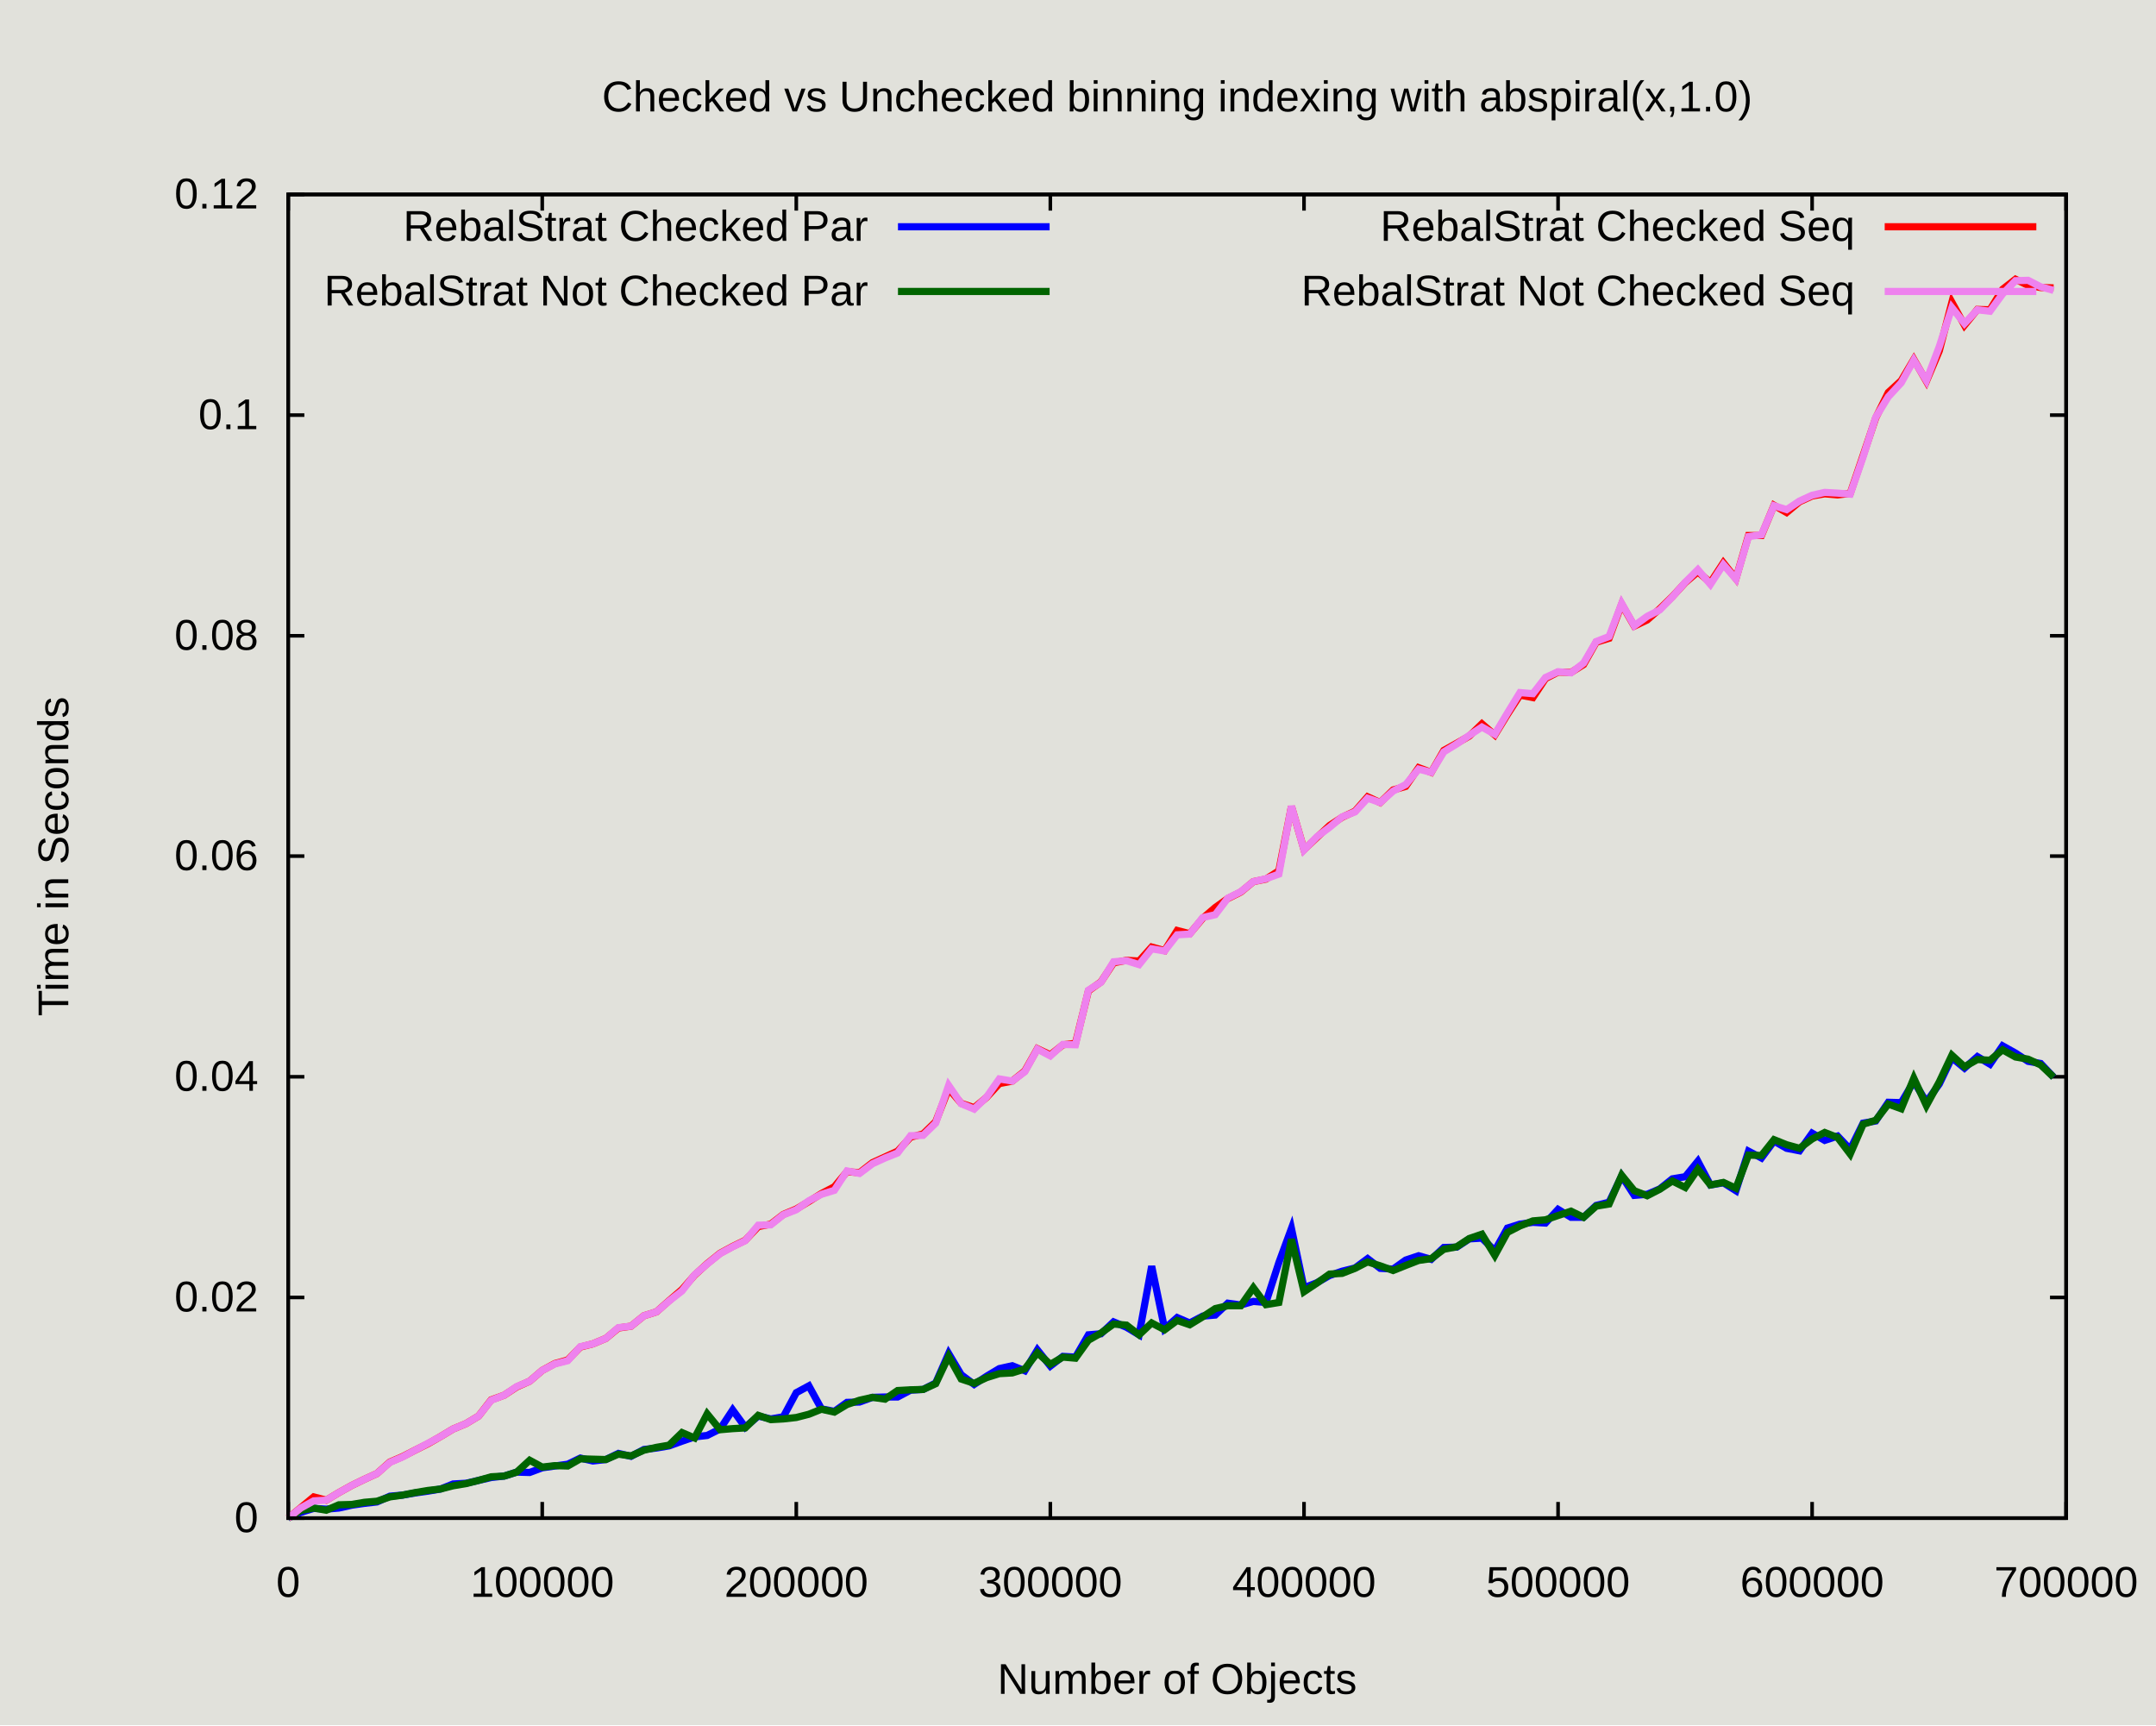
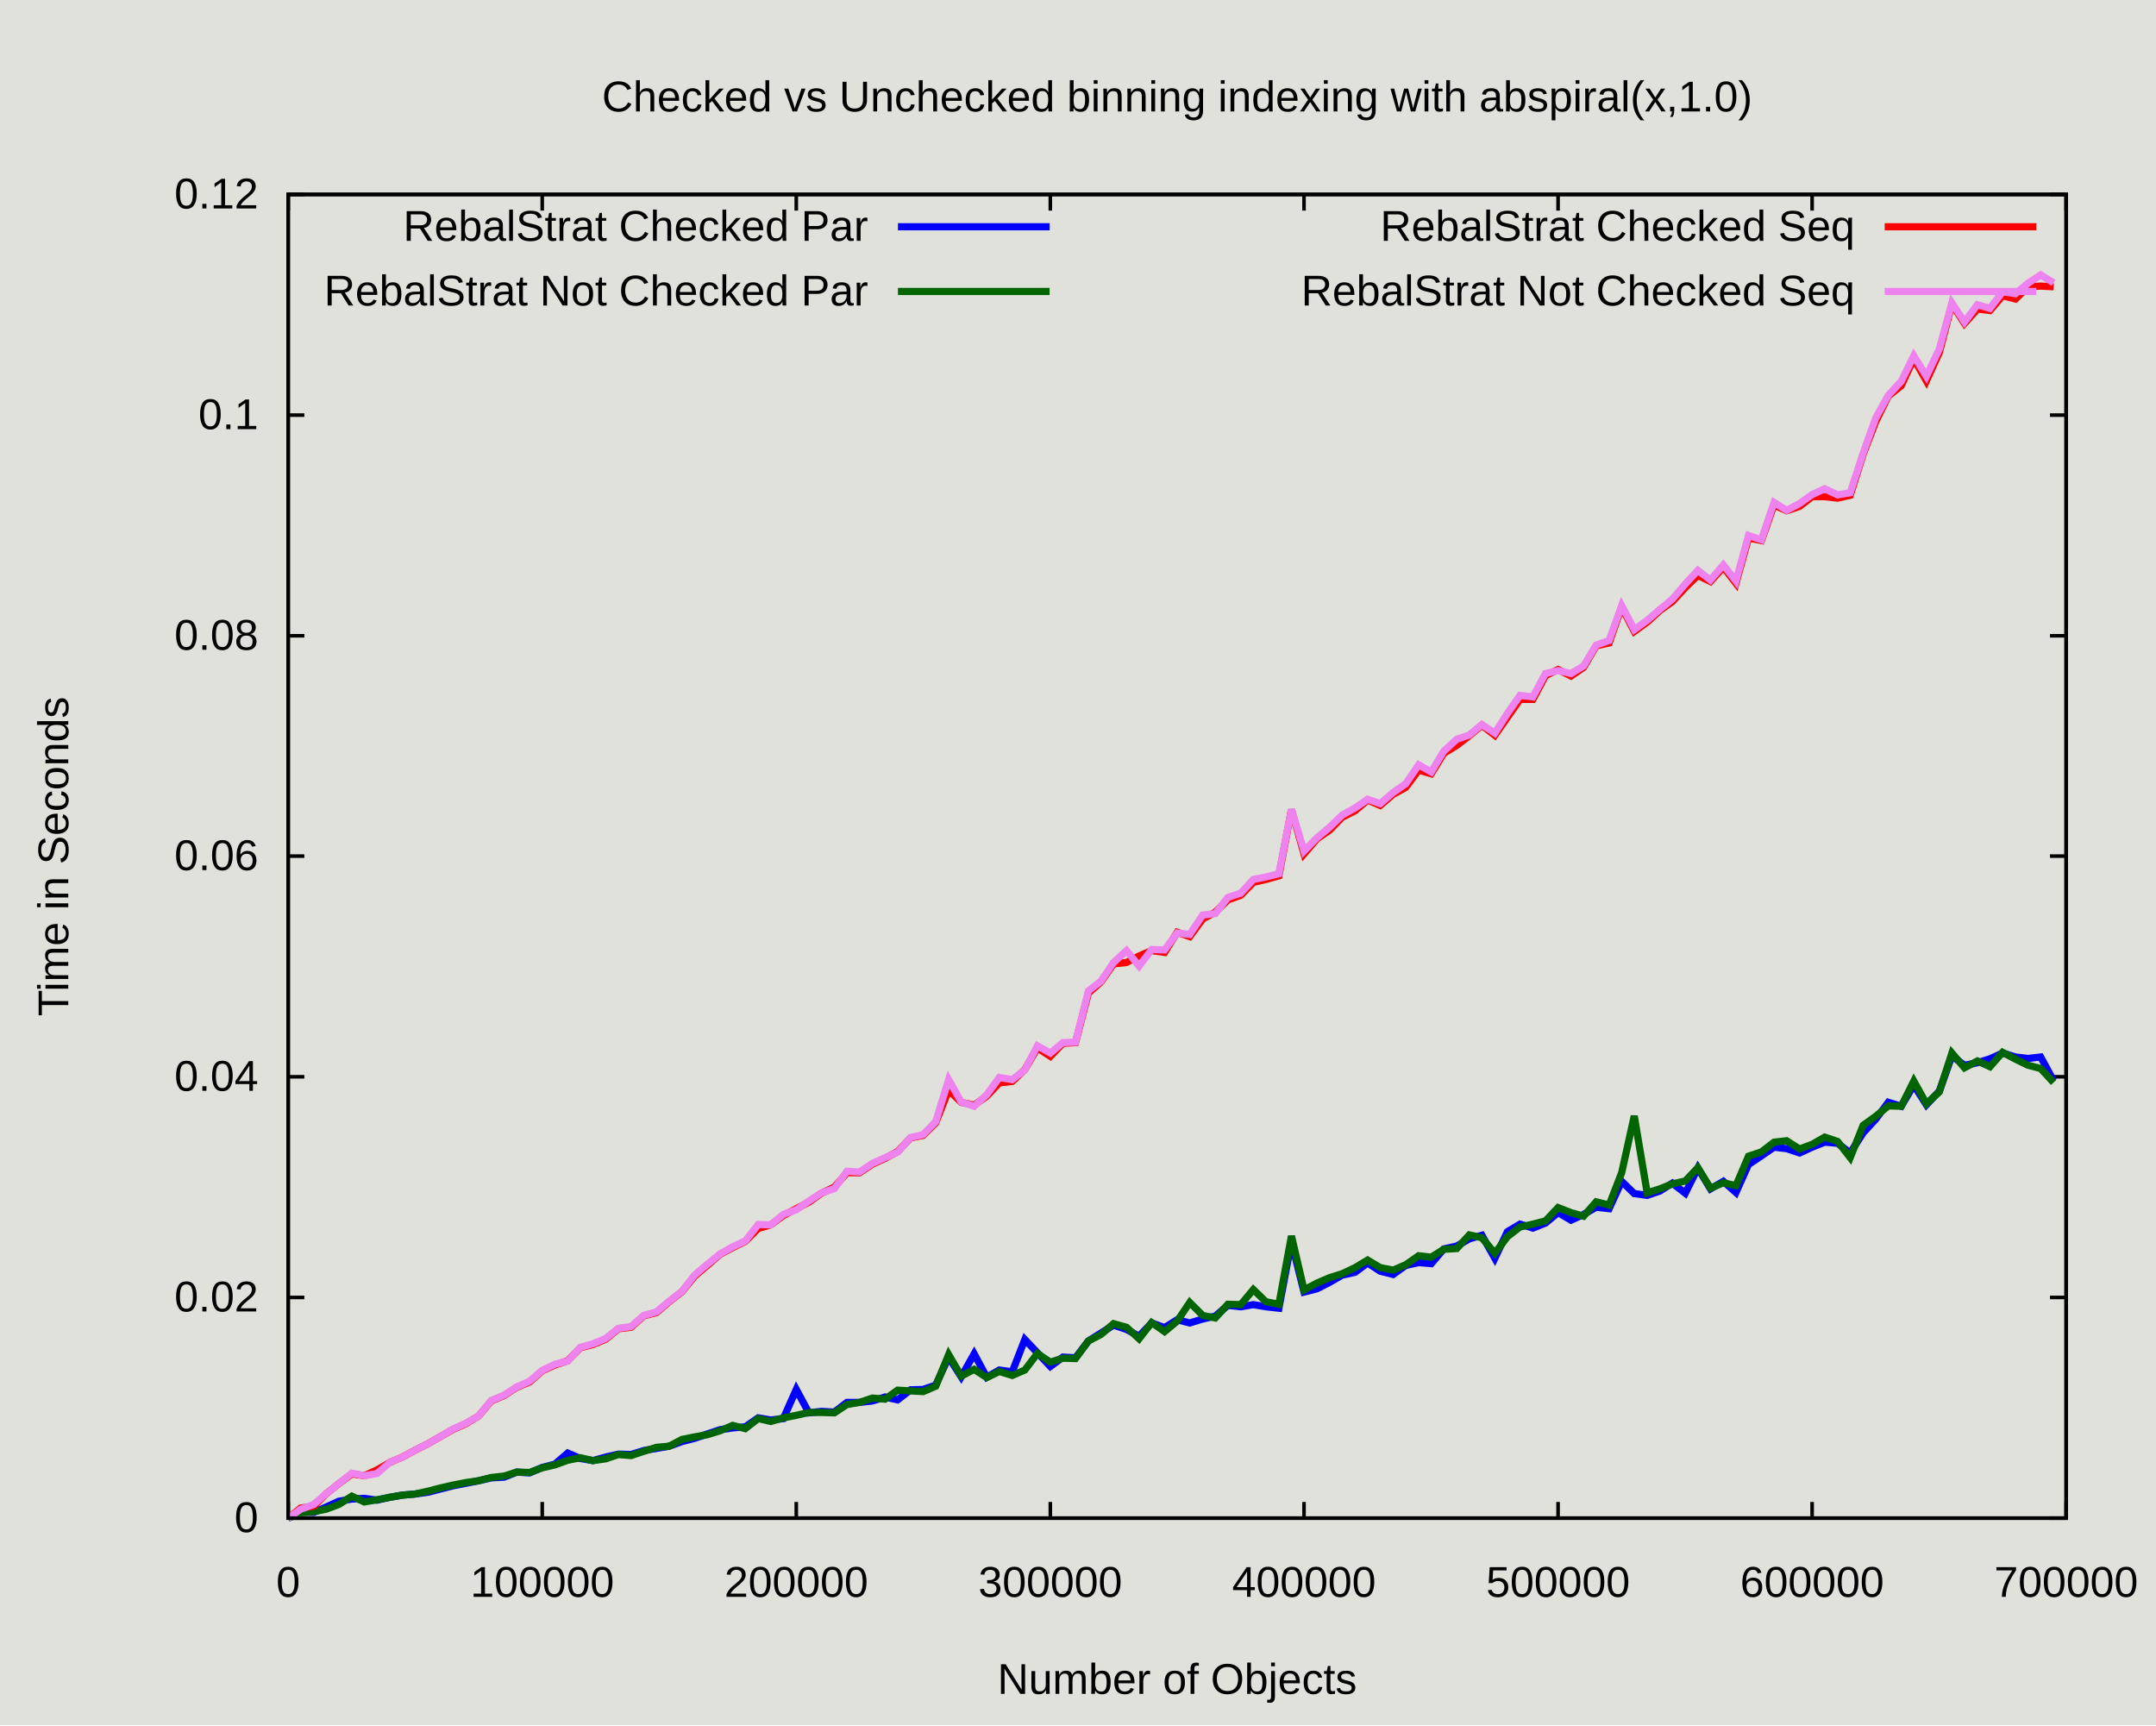
<svg xmlns="http://www.w3.org/2000/svg" xmlns:xlink="http://www.w3.org/1999/xlink" width="600" height="480" viewBox="0 0 600 480">
  <g id="gnuplot_canvas">
    <rect x="0" y="0" width="600" height="480" fill="#e1e1db" />
    <defs>
      <circle id="gpDot" r="0.5" stroke-width="0.5" stroke="currentColor" />
      <path id="gpPt0" stroke-width="0.222" stroke="currentColor" d="M-1,0 h2 M0,-1 v2" />
      <path id="gpPt1" stroke-width="0.222" stroke="currentColor" d="M-1,-1 L1,1 M1,-1 L-1,1" />
      <path id="gpPt2" stroke-width="0.222" stroke="currentColor" d="M-1,0 L1,0 M0,-1 L0,1 M-1,-1 L1,1 M-1,1 L1,-1" />
      <rect id="gpPt3" stroke-width="0.222" stroke="currentColor" x="-1" y="-1" width="2" height="2" />
      <rect id="gpPt4" stroke-width="0.222" stroke="currentColor" fill="currentColor" x="-1" y="-1" width="2" height="2" />
      <circle id="gpPt5" stroke-width="0.222" stroke="currentColor" cx="0" cy="0" r="1" />
      <use xlink:href="#gpPt5" id="gpPt6" fill="currentColor" stroke="none" />
      <path id="gpPt7" stroke-width="0.222" stroke="currentColor" d="M0,-1.33 L-1.33,0.67 L1.33,0.67 z" />
      <use xlink:href="#gpPt7" id="gpPt8" fill="currentColor" stroke="none" />
      <use xlink:href="#gpPt7" id="gpPt9" stroke="currentColor" transform="rotate(180)" />
      <use xlink:href="#gpPt9" id="gpPt10" fill="currentColor" stroke="none" />
      <use xlink:href="#gpPt3" id="gpPt11" stroke="currentColor" transform="rotate(45)" />
      <use xlink:href="#gpPt11" id="gpPt12" fill="currentColor" stroke="none" />
      <path id="gpPt13" stroke-width="0.222" stroke="currentColor" d="M0,1.330 L1.265,0.411 L0.782,-1.067 L-0.782,-1.076 L-1.265,0.411 z" />
      <use xlink:href="#gpPt13" id="gpPt14" fill="currentColor" stroke="none" />
      <filter id="textbox" filterUnits="objectBoundingBox" x="0" y="0" height="1" width="1">
        <feFlood flood-color="#E1E1DB" flood-opacity="1" result="bgnd" />
        <feComposite in="SourceGraphic" in2="bgnd" operator="atop" />
      </filter>
      <filter id="greybox" filterUnits="objectBoundingBox" x="0" y="0" height="1" width="1">
        <feFlood flood-color="lightgrey" flood-opacity="1" result="grey" />
        <feComposite in="SourceGraphic" in2="grey" operator="atop" />
      </filter>
    </defs>
    <g fill="none" color="#E1E1DB" stroke="currentColor" stroke-width="1.00" stroke-linecap="butt" stroke-linejoin="miter">
</g>
    <g fill="none" color="black" stroke="currentColor" stroke-width="1.00" stroke-linecap="butt" stroke-linejoin="miter">
      <path stroke="rgb(  0,   0,   0)" d="M80.2,422.4 L84.7,422.4 M575.0,422.4 L570.5,422.4  " />
      <g transform="translate(71.9,426.3)" stroke="none" fill="rgb(0,0,0)" font-family="Arial" font-size="12.00" text-anchor="end">
        <text>
          <tspan font-family="Arial"> 0</tspan>
        </text>
      </g>
    </g>
    <g fill="none" color="black" stroke="currentColor" stroke-width="1.00" stroke-linecap="butt" stroke-linejoin="miter">
      <path stroke="rgb(  0,   0,   0)" d="M80.2,361.0 L84.7,361.0 M575.0,361.0 L570.5,361.0  " />
      <g transform="translate(71.9,364.9)" stroke="none" fill="rgb(0,0,0)" font-family="Arial" font-size="12.00" text-anchor="end">
        <text>
          <tspan font-family="Arial"> 0.02</tspan>
        </text>
      </g>
    </g>
    <g fill="none" color="black" stroke="currentColor" stroke-width="1.00" stroke-linecap="butt" stroke-linejoin="miter">
      <path stroke="rgb(  0,   0,   0)" d="M80.2,299.6 L84.7,299.6 M575.0,299.6 L570.5,299.6  " />
      <g transform="translate(71.9,303.5)" stroke="none" fill="rgb(0,0,0)" font-family="Arial" font-size="12.00" text-anchor="end">
        <text>
          <tspan font-family="Arial"> 0.04</tspan>
        </text>
      </g>
    </g>
    <g fill="none" color="black" stroke="currentColor" stroke-width="1.00" stroke-linecap="butt" stroke-linejoin="miter">
      <path stroke="rgb(  0,   0,   0)" d="M80.2,238.2 L84.7,238.2 M575.0,238.2 L570.5,238.2  " />
      <g transform="translate(71.9,242.1)" stroke="none" fill="rgb(0,0,0)" font-family="Arial" font-size="12.00" text-anchor="end">
        <text>
          <tspan font-family="Arial"> 0.06</tspan>
        </text>
      </g>
    </g>
    <g fill="none" color="black" stroke="currentColor" stroke-width="1.00" stroke-linecap="butt" stroke-linejoin="miter">
      <path stroke="rgb(  0,   0,   0)" d="M80.2,176.9 L84.7,176.9 M575.0,176.9 L570.5,176.9  " />
      <g transform="translate(71.9,180.8)" stroke="none" fill="rgb(0,0,0)" font-family="Arial" font-size="12.00" text-anchor="end">
        <text>
          <tspan font-family="Arial"> 0.08</tspan>
        </text>
      </g>
    </g>
    <g fill="none" color="black" stroke="currentColor" stroke-width="1.00" stroke-linecap="butt" stroke-linejoin="miter">
      <path stroke="rgb(  0,   0,   0)" d="M80.2,115.5 L84.7,115.5 M575.0,115.5 L570.5,115.5  " />
      <g transform="translate(71.9,119.4)" stroke="none" fill="rgb(0,0,0)" font-family="Arial" font-size="12.00" text-anchor="end">
        <text>
          <tspan font-family="Arial"> 0.1</tspan>
        </text>
      </g>
    </g>
    <g fill="none" color="black" stroke="currentColor" stroke-width="1.00" stroke-linecap="butt" stroke-linejoin="miter">
      <path stroke="rgb(  0,   0,   0)" d="M80.2,54.1 L84.7,54.1 M575.0,54.1 L570.5,54.1  " />
      <g transform="translate(71.9,58.0)" stroke="none" fill="rgb(0,0,0)" font-family="Arial" font-size="12.00" text-anchor="end">
        <text>
          <tspan font-family="Arial"> 0.12</tspan>
        </text>
      </g>
    </g>
    <g fill="none" color="black" stroke="currentColor" stroke-width="1.00" stroke-linecap="butt" stroke-linejoin="miter">
      <path stroke="rgb(  0,   0,   0)" d="M80.2,422.4 L80.2,417.9 M80.2,54.1 L80.2,58.6  " />
      <g transform="translate(80.2,444.3)" stroke="none" fill="rgb(0,0,0)" font-family="Arial" font-size="12.00" text-anchor="middle">
        <text>
          <tspan font-family="Arial"> 0</tspan>
        </text>
      </g>
    </g>
    <g fill="none" color="black" stroke="currentColor" stroke-width="1.00" stroke-linecap="butt" stroke-linejoin="miter">
      <path stroke="rgb(  0,   0,   0)" d="M150.9,422.4 L150.9,417.9 M150.9,54.1 L150.9,58.6  " />
      <g transform="translate(150.9,444.3)" stroke="none" fill="rgb(0,0,0)" font-family="Arial" font-size="12.00" text-anchor="middle">
        <text>
          <tspan font-family="Arial"> 100000</tspan>
        </text>
      </g>
    </g>
    <g fill="none" color="black" stroke="currentColor" stroke-width="1.00" stroke-linecap="butt" stroke-linejoin="miter">
      <path stroke="rgb(  0,   0,   0)" d="M221.6,422.4 L221.6,417.9 M221.6,54.1 L221.6,58.6  " />
      <g transform="translate(221.6,444.3)" stroke="none" fill="rgb(0,0,0)" font-family="Arial" font-size="12.00" text-anchor="middle">
        <text>
          <tspan font-family="Arial"> 200000</tspan>
        </text>
      </g>
    </g>
    <g fill="none" color="black" stroke="currentColor" stroke-width="1.00" stroke-linecap="butt" stroke-linejoin="miter">
      <path stroke="rgb(  0,   0,   0)" d="M292.3,422.4 L292.3,417.9 M292.3,54.1 L292.3,58.6  " />
      <g transform="translate(292.3,444.3)" stroke="none" fill="rgb(0,0,0)" font-family="Arial" font-size="12.00" text-anchor="middle">
        <text>
          <tspan font-family="Arial"> 300000</tspan>
        </text>
      </g>
    </g>
    <g fill="none" color="black" stroke="currentColor" stroke-width="1.00" stroke-linecap="butt" stroke-linejoin="miter">
      <path stroke="rgb(  0,   0,   0)" d="M362.9,422.4 L362.9,417.9 M362.9,54.1 L362.9,58.6  " />
      <g transform="translate(362.9,444.3)" stroke="none" fill="rgb(0,0,0)" font-family="Arial" font-size="12.00" text-anchor="middle">
        <text>
          <tspan font-family="Arial"> 400000</tspan>
        </text>
      </g>
    </g>
    <g fill="none" color="black" stroke="currentColor" stroke-width="1.00" stroke-linecap="butt" stroke-linejoin="miter">
      <path stroke="rgb(  0,   0,   0)" d="M433.6,422.4 L433.6,417.9 M433.6,54.1 L433.6,58.6  " />
      <g transform="translate(433.6,444.3)" stroke="none" fill="rgb(0,0,0)" font-family="Arial" font-size="12.00" text-anchor="middle">
        <text>
          <tspan font-family="Arial"> 500000</tspan>
        </text>
      </g>
    </g>
    <g fill="none" color="black" stroke="currentColor" stroke-width="1.00" stroke-linecap="butt" stroke-linejoin="miter">
      <path stroke="rgb(  0,   0,   0)" d="M504.3,422.4 L504.3,417.9 M504.3,54.1 L504.3,58.6  " />
      <g transform="translate(504.3,444.3)" stroke="none" fill="rgb(0,0,0)" font-family="Arial" font-size="12.00" text-anchor="middle">
        <text>
          <tspan font-family="Arial"> 600000</tspan>
        </text>
      </g>
    </g>
    <g fill="none" color="black" stroke="currentColor" stroke-width="1.00" stroke-linecap="butt" stroke-linejoin="miter">
      <path stroke="rgb(  0,   0,   0)" d="M575.0,422.4 L575.0,417.9 M575.0,54.1 L575.0,58.6  " />
      <g transform="translate(575.0,444.3)" stroke="none" fill="rgb(0,0,0)" font-family="Arial" font-size="12.00" text-anchor="middle">
        <text>
          <tspan font-family="Arial"> 700000</tspan>
        </text>
      </g>
    </g>
    <g fill="none" color="black" stroke="currentColor" stroke-width="1.00" stroke-linecap="butt" stroke-linejoin="miter">
</g>
    <g fill="none" color="black" stroke="currentColor" stroke-width="1.00" stroke-linecap="butt" stroke-linejoin="miter">
      <path stroke="rgb(  0,   0,   0)" d="M80.2,54.1 L80.2,422.4 L575.0,422.4 L575.0,54.1 L80.2,54.1 Z  " />
    </g>
    <g fill="none" color="black" stroke="currentColor" stroke-width="1.00" stroke-linecap="butt" stroke-linejoin="miter">
      <g transform="translate(19.0,238.3) rotate(270)" stroke="none" fill="black" font-family="Arial" font-size="12.00" text-anchor="middle">
        <text>
          <tspan font-family="Arial">Time in Seconds</tspan>
        </text>
      </g>
    </g>
    <g fill="none" color="black" stroke="currentColor" stroke-width="1.00" stroke-linecap="butt" stroke-linejoin="miter">
      <g transform="translate(327.6,471.3)" stroke="none" fill="black" font-family="Arial" font-size="12.00" text-anchor="middle">
        <text>
          <tspan font-family="Arial">Number of Objects</tspan>
        </text>
      </g>
    </g>
    <g fill="none" color="black" stroke="currentColor" stroke-width="1.00" stroke-linecap="butt" stroke-linejoin="miter">
      <g transform="translate(327.6,31.0)" stroke="none" fill="black" font-family="Arial" font-size="12.00" text-anchor="middle">
        <text>
          <tspan font-family="Arial">Checked vs Unchecked binning indexing with abspiral(x,1.0)</tspan>
        </text>
      </g>
    </g>
    <g fill="none" color="black" stroke="currentColor" stroke-width="1.00" stroke-linecap="butt" stroke-linejoin="miter">
</g>
    <g id="gnuplot_plot_1">
      <g fill="none" color="#E1E1DB" stroke="currentColor" stroke-width="2.00" stroke-linecap="butt" stroke-linejoin="miter">
</g>
      <g fill="none" color="black" stroke="currentColor" stroke-width="2.00" stroke-linecap="butt" stroke-linejoin="miter">
        <g transform="translate(241.6,67.0)" stroke="none" fill="black" font-family="Arial" font-size="12.00" text-anchor="end">
          <text>
            <tspan font-family="Arial">RebalStrat Checked Par</tspan>
          </text>
        </g>
      </g>
      <g fill="none" color="black" stroke="currentColor" stroke-width="2.00" stroke-linecap="butt" stroke-linejoin="miter">
-         <path stroke="rgb(  0,   0, 255)" d="M249.9,63.1 L292.1,63.1 M80.2,422.3 L83.7,420.8 L87.3,419.7 L90.8,419.9 L94.3,419.6 L97.9,418.8   L101.4,418.3 L104.9,417.9 L108.5,416.3 L112.0,416.0 L115.5,415.4 L119.1,414.9 L122.6,414.3 L126.1,412.9   L129.7,412.7 L133.2,411.9 L136.7,411.1 L140.3,410.7 L143.8,409.6 L147.4,409.7 L150.9,408.4 L154.4,407.9   L158.0,407.4 L161.5,405.7 L165.0,406.5 L168.6,406.1 L172.1,404.4 L175.6,405.2 L179.2,403.3 L182.7,402.9   L186.2,402.3 L189.8,401.0 L193.3,399.8 L196.8,399.4 L200.4,397.6 L203.9,392.3 L207.4,397.1 L211.0,394.0   L214.5,394.8 L218.0,394.2 L221.6,387.5 L225.1,385.6 L228.6,392.0 L232.2,392.7 L235.7,390.2 L239.2,390.1   L242.8,388.8 L246.3,388.7 L249.8,388.7 L253.4,386.8 L256.9,386.6 L260.4,384.8 L264.0,376.6 L267.5,382.5   L271.1,385.2 L274.6,382.9 L278.1,380.8 L281.7,380.0 L285.2,381.4 L288.7,375.6 L292.3,380.1 L295.8,377.4   L299.3,377.6 L302.9,371.4 L306.4,371.1 L309.9,367.8 L313.5,369.3 L317.0,371.4 L320.5,352.3 L324.1,369.7   L327.6,366.6 L331.1,368.1 L334.7,366.2 L338.2,365.9 L341.7,362.6 L345.3,363.1 L348.8,362.1 L352.3,362.4   L355.9,351.3 L359.4,341.8 L362.9,358.3 L366.5,356.9 L370.0,354.9 L373.5,353.7 L377.1,352.8 L380.6,350.2   L384.1,352.9 L387.7,353.1 L391.2,350.6 L394.8,349.4 L398.3,350.4 L401.8,347.1 L405.4,347.0 L408.9,344.7   L412.4,344.5 L416.0,348.0 L419.5,341.7 L423.0,340.6 L426.6,340.1 L430.1,340.3 L433.6,336.5 L437.2,338.7   L440.7,338.7 L444.2,335.4 L447.8,334.5 L451.3,327.2 L454.8,332.6 L458.4,332.3 L461.9,330.8 L465.4,328.0   L469.0,327.4 L472.5,323.1 L476.0,329.7 L479.6,329.1 L483.1,331.3 L486.6,320.3 L490.2,322.2 L493.7,317.5   L497.2,319.5 L500.8,320.2 L504.3,315.3 L507.8,317.3 L511.4,316.1 L514.9,319.8 L518.5,312.5 L522.0,311.9   L525.5,306.7 L529.1,306.8 L532.6,300.9 L536.1,306.6 L539.7,301.6 L543.2,294.3 L546.7,297.2 L550.3,294.0   L553.8,296.1 L557.3,291.0 L560.9,293.0 L564.4,295.3 L567.9,295.9 L571.5,299.7  " />
+         <path stroke="rgb(  0,   0, 255)" d="M249.9,63.1 L292.1,63.1 M80.2,422.4 L83.7,420.7 L87.3,420.8 L90.8,419.3 L94.3,417.7 L97.9,417.1   L101.4,416.9 L104.9,417.4 L108.5,416.6 L112.0,416.0 L115.5,415.7 L119.1,415.2 L122.6,414.3 L126.1,413.4   L129.7,412.7 L133.2,412.0 L136.7,411.2 L140.3,411.0 L143.8,409.6 L147.4,409.8 L150.9,408.3 L154.4,407.4   L158.0,404.3 L161.5,405.8 L165.0,406.4 L168.6,405.4 L172.1,404.6 L175.6,404.7 L179.2,403.6 L182.7,403.0   L186.2,402.4 L189.8,401.1 L193.3,400.2 L196.8,399.0 L200.4,397.8 L203.9,397.3 L207.4,397.0 L211.0,394.5   L214.5,395.1 L218.0,394.7 L221.6,386.6 L225.1,393.1 L228.6,392.7 L232.2,392.9 L235.7,390.2 L239.2,390.2   L242.8,389.8 L246.3,388.7 L249.8,389.5 L253.4,386.7 L256.9,386.6 L260.4,385.4 L264.0,377.6 L267.5,383.1   L271.1,376.7 L274.6,383.2 L278.1,381.2 L281.7,381.7 L285.2,372.7 L288.7,376.4 L292.3,380.2 L295.8,377.6   L299.3,377.8 L302.9,373.1 L306.4,370.9 L309.9,368.7 L313.5,369.9 L317.0,371.8 L320.5,368.1 L324.1,369.4   L327.6,367.2 L331.1,368.1 L334.7,367.0 L338.2,366.2 L341.7,363.2 L345.3,363.6 L348.8,363.0 L352.3,363.6   L355.9,364.0 L359.4,345.5 L362.9,359.5 L366.5,358.6 L370.0,356.8 L373.5,354.8 L377.1,354.0 L380.6,351.4   L384.1,353.7 L387.7,354.6 L391.2,352.1 L394.8,351.3 L398.3,351.6 L401.8,347.5 L405.4,346.7 L408.9,344.7   L412.4,343.7 L416.0,350.1 L419.5,342.7 L423.0,340.6 L426.6,341.7 L430.1,340.3 L433.6,337.4 L437.2,339.5   L440.7,337.9 L444.2,335.9 L447.8,336.3 L451.3,328.7 L454.8,332.1 L458.4,332.6 L461.9,331.4 L465.4,329.2   L469.0,332.0 L472.5,325.0 L476.0,330.8 L479.6,328.7 L483.1,331.8 L486.6,324.0 L490.2,321.6 L493.7,319.2   L497.2,319.6 L500.8,320.8 L504.3,319.2 L507.8,317.8 L511.4,318.1 L514.9,320.8 L518.5,315.2 L522.0,311.4   L525.5,306.7 L529.1,307.8 L532.6,301.9 L536.1,307.4 L539.7,303.6 L543.2,293.8 L546.7,296.4 L550.3,295.7   L553.8,294.6 L557.3,293.0 L560.9,294.1 L564.4,294.5 L567.9,294.1 L571.5,300.7  " />
      </g>
    </g>
    <g id="gnuplot_plot_2">
      <g fill="none" color="black" stroke="currentColor" stroke-width="2.00" stroke-linecap="butt" stroke-linejoin="miter">
        <g transform="translate(241.6,85.0)" stroke="none" fill="black" font-family="Arial" font-size="12.00" text-anchor="end">
          <text>
            <tspan font-family="Arial">RebalStrat Not Checked Par</tspan>
          </text>
        </g>
      </g>
      <g fill="none" color="black" stroke="currentColor" stroke-width="2.00" stroke-linecap="butt" stroke-linejoin="miter">
-         <path stroke="rgb(  0, 100,   0)" d="M249.9,81.1 L292.1,81.1 M80.2,422.4 L83.7,420.3 L87.3,419.6 L90.8,420.2 L94.3,418.7 L97.9,418.6   L101.4,418.0 L104.9,417.7 L108.5,416.5 L112.0,416.0 L115.5,415.3 L119.1,414.7 L122.6,414.3 L126.1,413.4   L129.7,412.8 L133.2,411.9 L136.7,410.9 L140.3,410.7 L143.8,409.6 L147.4,406.3 L150.9,408.2 L154.4,407.8   L158.0,407.9 L161.5,405.9 L165.0,406.0 L168.6,406.1 L172.1,404.6 L175.6,405.1 L179.2,403.5 L182.7,402.7   L186.2,402.1 L189.8,398.6 L193.3,400.1 L196.8,393.4 L200.4,397.8 L203.9,397.5 L207.4,397.3 L211.0,393.8   L214.5,395.0 L218.0,394.8 L221.6,394.4 L225.1,393.5 L228.6,392.1 L232.2,392.9 L235.7,390.8 L239.2,389.6   L242.8,388.8 L246.3,389.3 L249.8,386.9 L253.4,386.7 L256.9,386.6 L260.4,385.0 L264.0,377.4 L267.5,383.7   L271.1,384.9 L274.6,383.3 L278.1,382.2 L281.7,382.0 L285.2,380.9 L288.7,376.4 L292.3,379.6 L295.8,377.6   L299.3,377.9 L302.9,372.9 L306.4,370.9 L309.9,368.4 L313.5,368.7 L317.0,371.4 L320.5,368.1 L324.1,370.0   L327.6,367.4 L331.1,368.6 L334.7,366.4 L338.2,364.1 L341.7,363.3 L345.3,363.3 L348.8,358.3 L352.3,363.0   L355.9,362.4 L359.4,344.8 L362.9,359.4 L366.5,357.0 L370.0,354.5 L373.5,354.3 L377.1,352.9 L380.6,351.1   L384.1,352.2 L387.7,353.5 L391.2,352.1 L394.8,350.7 L398.3,350.2 L401.8,347.6 L405.4,346.9 L408.9,344.6   L412.4,343.4 L416.0,349.3 L419.5,342.9 L423.0,341.1 L426.6,339.7 L430.1,339.4 L433.6,338.2 L437.2,337.0   L440.7,338.7 L444.2,335.6 L447.8,335.0 L451.3,327.0 L454.8,331.3 L458.4,332.7 L461.9,330.9 L465.4,328.6   L469.0,330.4 L472.5,325.3 L476.0,329.7 L479.6,329.0 L483.1,330.6 L486.6,321.4 L490.2,321.5 L493.7,317.1   L497.2,318.5 L500.8,319.5 L504.3,316.9 L507.8,315.1 L511.4,316.5 L514.9,321.1 L518.5,312.8 L522.0,311.7   L525.5,307.2 L529.1,308.5 L532.6,300.0 L536.1,307.6 L539.7,301.0 L543.2,293.6 L546.7,296.8 L550.3,294.8   L553.8,295.0 L557.3,292.1 L560.9,294.1 L564.4,294.7 L567.9,296.3 L571.5,299.7  " />
+         <path stroke="rgb(  0, 100,   0)" d="M249.9,81.1 L292.1,81.1 M80.2,422.4 L83.7,420.9 L87.3,420.6 L90.8,419.9 L94.3,418.6 L97.9,416.3   L101.4,417.9 L104.9,417.3 L108.5,416.6 L112.0,416.0 L115.5,415.7 L119.1,414.9 L122.6,414.0 L126.1,413.2   L129.7,412.5 L133.2,412.0 L136.7,411.1 L140.3,410.7 L143.8,409.6 L147.4,409.7 L150.9,408.4 L154.4,407.6   L158.0,406.3 L161.5,405.6 L165.0,406.4 L168.6,405.9 L172.1,404.7 L175.6,405.0 L179.2,403.8 L182.7,402.7   L186.2,402.4 L189.8,400.5 L193.3,399.8 L196.8,399.2 L200.4,398.1 L203.9,396.6 L207.4,397.5 L211.0,394.7   L214.5,395.5 L218.0,394.5 L221.6,393.8 L225.1,393.0 L228.6,393.0 L232.2,393.1 L235.7,390.8 L239.2,390.2   L242.8,389.0 L246.3,389.3 L249.8,386.8 L253.4,387.0 L256.9,387.2 L260.4,385.7 L264.0,376.9 L267.5,382.9   L271.1,381.0 L274.6,383.3 L278.1,381.6 L281.7,382.7 L285.2,381.2 L288.7,376.6 L292.3,379.0 L295.8,377.9   L299.3,378.0 L302.9,373.1 L306.4,371.3 L309.9,368.3 L313.5,369.3 L317.0,372.5 L320.5,368.0 L324.1,370.5   L327.6,367.6 L331.1,362.4 L334.7,366.0 L338.2,366.7 L341.7,362.9 L345.3,363.0 L348.8,358.8 L352.3,362.2   L355.9,362.9 L359.4,343.9 L362.9,358.9 L366.5,357.0 L370.0,355.5 L373.5,354.4 L377.1,352.7 L380.6,350.6   L384.1,352.7 L387.7,353.4 L391.2,351.9 L394.8,349.4 L398.3,349.8 L401.8,347.6 L405.4,347.4 L408.9,343.6   L412.4,344.4 L416.0,348.7 L419.5,344.1 L423.0,341.4 L426.6,340.6 L430.1,339.7 L433.6,336.0 L437.2,337.4   L440.7,338.4 L444.2,334.4 L447.8,335.3 L451.3,326.3 L454.8,310.5 L458.4,331.9 L461.9,330.8 L465.4,329.4   L469.0,328.6 L472.5,324.9 L476.0,330.6 L479.6,329.1 L483.1,329.9 L486.6,321.7 L490.2,320.5 L493.7,317.8   L497.2,317.4 L500.8,319.7 L504.3,318.4 L507.8,316.4 L511.4,317.6 L514.9,322.1 L518.5,313.1 L522.0,310.6   L525.5,307.7 L529.1,307.8 L532.6,300.8 L536.1,307.1 L539.7,303.8 L543.2,293.0 L546.7,297.1 L550.3,295.2   L553.8,296.8 L557.3,292.8 L560.9,294.7 L564.4,296.4 L567.9,297.3 L571.5,301.2  " />
      </g>
    </g>
    <g id="gnuplot_plot_3">
      <g fill="none" color="black" stroke="currentColor" stroke-width="2.00" stroke-linecap="butt" stroke-linejoin="miter">
        <g transform="translate(516.2,67.0)" stroke="none" fill="black" font-family="Arial" font-size="12.00" text-anchor="end">
          <text>
            <tspan font-family="Arial">RebalStrat Checked Seq</tspan>
          </text>
        </g>
      </g>
      <g fill="none" color="black" stroke="currentColor" stroke-width="2.00" stroke-linecap="butt" stroke-linejoin="miter">
-         <path stroke="rgb(255,   0,   0)" d="M524.5,63.1 L566.7,63.1 M80.2,422.4 L83.7,419.5 L87.3,416.5 L90.8,417.4 L94.3,415.3 L97.9,413.3   L101.4,411.6 L104.9,410.0 L108.5,406.8 L112.0,405.3 L115.5,403.5 L119.1,401.7 L122.6,399.7 L126.1,397.6   L129.7,396.1 L133.2,394.0 L136.7,389.5 L140.3,388.2 L143.8,385.9 L147.4,384.3 L150.9,381.3 L154.4,379.4   L158.0,378.4 L161.5,374.8 L165.0,373.9 L168.6,372.4 L172.1,369.5 L175.6,369.0 L179.2,366.1 L182.7,365.0   L186.2,361.9 L189.8,358.8 L193.3,354.8 L196.8,351.6 L200.4,348.7 L203.9,346.8 L207.4,345.1 L211.0,341.3   L214.5,340.6 L218.0,337.9 L221.6,336.4 L225.1,334.3 L228.6,332.1 L232.2,330.2 L235.7,326.0 L239.2,326.3   L242.8,323.5 L246.3,321.9 L249.8,320.3 L253.4,316.4 L256.9,315.5 L260.4,312.1 L264.0,302.9 L267.5,307.0   L271.1,308.2 L274.6,305.3 L278.1,301.5 L281.7,300.8 L285.2,298.0 L288.7,291.8 L292.3,293.5 L295.8,290.7   L299.3,290.3 L302.9,275.7 L306.4,273.2 L309.9,267.9 L313.5,267.2 L317.0,267.4 L320.5,263.5 L324.1,264.5   L327.6,258.9 L331.1,259.8 L334.7,255.5 L338.2,252.5 L341.7,250.0 L345.3,248.2 L348.8,245.3 L352.3,244.6   L355.9,242.3 L359.4,224.4 L362.9,236.4 L366.5,233.0 L370.0,229.7 L373.5,227.4 L377.1,225.7 L380.6,221.7   L384.1,223.3 L387.7,219.8 L391.2,218.8 L394.8,213.6 L398.3,214.9 L401.8,208.8 L405.4,206.8 L408.9,204.8   L412.4,201.4 L416.0,204.5 L419.5,198.8 L423.0,193.4 L426.6,194.1 L430.1,188.8 L433.6,187.0 L437.2,187.1   L440.7,184.9 L444.2,178.7 L447.8,177.6 L451.3,168.1 L454.8,174.2 L458.4,172.5 L461.9,169.4 L465.4,166.0   L469.0,162.1 L472.5,159.1 L476.0,162.1 L479.6,156.6 L483.1,161.0 L486.6,149.0 L490.2,149.0 L493.7,140.6   L497.2,142.6 L500.8,139.6 L504.3,138.0 L507.8,137.4 L511.4,137.7 L514.9,137.3 L518.5,126.7 L522.0,116.3   L525.5,109.2 L529.1,105.9 L532.6,100.0 L536.1,106.1 L539.7,97.6 L543.2,84.1 L546.7,90.5 L550.3,86.1   L553.8,86.2 L557.3,80.5 L560.9,77.7 L564.4,79.4 L567.9,80.0 L571.5,80.1  " />
+         <path stroke="rgb(255,   0,   0)" d="M524.5,63.1 L566.7,63.1 M80.2,422.4 L83.7,419.6 L87.3,419.1 L90.8,415.6 L94.3,412.8 L97.9,410.1   L101.4,410.6 L104.9,409.0 L108.5,406.9 L112.0,405.4 L115.5,403.5 L119.1,401.7 L122.6,399.7 L126.1,397.7   L129.7,396.1 L133.2,394.0 L136.7,389.8 L140.3,388.3 L143.8,386.0 L147.4,384.5 L150.9,381.4 L154.4,379.8   L158.0,378.6 L161.5,375.0 L165.0,374.1 L168.6,372.6 L172.1,369.7 L175.6,369.3 L179.2,366.1 L182.7,365.2   L186.2,362.2 L189.8,359.4 L193.3,355.1 L196.8,352.1 L200.4,349.0 L203.9,347.1 L207.4,345.4 L211.0,341.8   L214.5,340.8 L218.0,338.2 L221.6,336.3 L225.1,334.5 L228.6,332.0 L232.2,330.3 L235.7,326.3 L239.2,326.3   L242.8,323.9 L246.3,322.3 L249.8,320.4 L253.4,316.6 L256.9,315.9 L260.4,312.4 L264.0,303.3 L267.5,306.7   L271.1,307.5 L274.6,305.0 L278.1,301.3 L281.7,300.9 L285.2,297.6 L288.7,291.6 L292.3,293.9 L295.8,290.3   L299.3,290.1 L302.9,276.3 L306.4,273.2 L309.9,268.2 L313.5,267.8 L317.0,266.0 L320.5,264.5 L324.1,265.0   L327.6,259.4 L331.1,260.6 L334.7,255.7 L338.2,253.8 L341.7,250.4 L345.3,249.1 L348.8,245.5 L352.3,244.7   L355.9,243.7 L359.4,225.3 L362.9,237.6 L366.5,233.4 L370.0,231.0 L373.5,227.4 L377.1,225.6 L380.6,222.6   L384.1,224.1 L387.7,221.0 L391.2,219.1 L394.8,214.3 L398.3,215.3 L401.8,209.6 L405.4,207.4 L408.9,204.7   L412.4,201.8 L416.0,204.6 L419.5,199.6 L423.0,194.6 L426.6,194.6 L430.1,188.0 L433.6,186.3 L437.2,188.1   L440.7,185.7 L444.2,179.7 L447.8,178.9 L451.3,168.9 L454.8,175.7 L458.4,173.1 L461.9,169.9 L465.4,167.4   L469.0,163.5 L472.5,160.1 L476.0,161.8 L479.6,157.8 L483.1,162.3 L486.6,149.7 L490.2,150.4 L493.7,140.5   L497.2,142.1 L500.8,140.9 L504.3,138.2 L507.8,138.2 L511.4,138.6 L514.9,137.8 L518.5,126.4 L522.0,117.3   L525.5,110.2 L529.1,107.3 L532.6,99.8 L536.1,106.0 L539.7,98.1 L543.2,84.6 L546.7,90.0 L550.3,86.0   L553.8,86.4 L557.3,82.3 L560.9,83.2 L564.4,79.8 L567.9,79.6 L571.5,79.8  " />
      </g>
    </g>
    <g id="gnuplot_plot_4">
      <g fill="none" color="black" stroke="currentColor" stroke-width="2.00" stroke-linecap="butt" stroke-linejoin="miter">
        <g transform="translate(516.2,85.0)" stroke="none" fill="black" font-family="Arial" font-size="12.00" text-anchor="end">
          <text>
            <tspan font-family="Arial">RebalStrat Not Checked Seq</tspan>
          </text>
        </g>
      </g>
      <g fill="none" color="black" stroke="currentColor" stroke-width="2.00" stroke-linecap="butt" stroke-linejoin="miter">
-         <path stroke="rgb(238, 130, 238)" d="M524.5,81.1 L566.7,81.1 M80.2,422.4 L83.7,419.6 L87.3,417.6 L90.8,417.4 L94.3,415.3 L97.9,413.3   L101.4,411.6 L104.9,410.0 L108.5,406.9 L112.0,405.4 L115.5,403.5 L119.1,401.6 L122.6,399.7 L126.1,397.6   L129.7,396.1 L133.2,394.0 L136.7,389.6 L140.3,388.2 L143.8,385.8 L147.4,384.3 L150.9,381.3 L154.4,379.5   L158.0,378.6 L161.5,374.7 L165.0,373.9 L168.6,372.4 L172.1,369.4 L175.6,369.0 L179.2,366.1 L182.7,365.0   L186.2,362.0 L189.8,359.2 L193.3,354.7 L196.8,351.7 L200.4,348.8 L203.9,346.9 L207.4,345.2 L211.0,340.9   L214.5,340.8 L218.0,338.0 L221.6,336.6 L225.1,334.1 L228.6,332.3 L232.2,331.2 L235.7,325.8 L239.2,326.5   L242.8,323.8 L246.3,322.2 L249.8,320.8 L253.4,316.0 L256.9,315.9 L260.4,312.5 L264.0,302.0 L267.5,307.1   L271.1,308.6 L274.6,305.2 L278.1,300.2 L281.7,300.8 L285.2,298.2 L288.7,291.9 L292.3,293.8 L295.8,290.6   L299.3,290.7 L302.9,275.5 L306.4,273.3 L309.9,267.6 L313.5,267.3 L317.0,268.4 L320.5,264.0 L324.1,264.6   L327.6,260.1 L331.1,259.9 L334.7,255.3 L338.2,254.5 L341.7,249.9 L345.3,248.1 L348.8,245.3 L352.3,244.5   L355.9,243.2 L359.4,224.3 L362.9,236.5 L366.5,232.8 L370.0,230.2 L373.5,227.3 L377.1,225.9 L380.6,222.1   L384.1,223.3 L387.7,220.1 L391.2,218.3 L394.8,214.0 L398.3,214.9 L401.8,209.2 L405.4,207.0 L408.9,204.6   L412.4,202.3 L416.0,204.3 L419.5,198.4 L423.0,192.7 L426.6,193.0 L430.1,188.5 L433.6,186.9 L437.2,187.2   L440.7,184.5 L444.2,178.5 L447.8,177.1 L451.3,167.9 L454.8,174.1 L458.4,171.5 L461.9,169.7 L465.4,166.1   L469.0,162.0 L472.5,158.5 L476.0,162.6 L479.6,157.1 L483.1,161.1 L486.6,149.3 L490.2,148.8 L493.7,140.7   L497.2,141.8 L500.8,139.4 L504.3,137.8 L507.8,137.0 L511.4,137.2 L514.9,137.5 L518.5,127.1 L522.0,116.1   L525.5,110.4 L529.1,106.5 L532.6,100.2 L536.1,105.9 L539.7,96.4 L543.2,85.6 L546.7,90.0 L550.3,86.2   L553.8,86.6 L557.3,81.8 L560.9,78.1 L564.4,78.0 L567.9,79.8 L571.5,80.8  " />
+         <path stroke="rgb(238, 130, 238)" d="M524.5,81.1 L566.7,81.1 M80.2,422.4 L83.7,419.9 L87.3,418.6 L90.8,415.6 L94.3,412.8 L97.9,409.9   L101.4,410.6 L104.9,410.0 L108.5,406.9 L112.0,405.4 L115.5,403.5 L119.1,401.7 L122.6,399.7 L126.1,397.6   L129.7,396.0 L133.2,394.0 L136.7,389.7 L140.3,388.2 L143.8,385.9 L147.4,384.3 L150.9,381.3 L154.4,379.6   L158.0,378.7 L161.5,374.9 L165.0,373.9 L168.6,372.4 L172.1,369.6 L175.6,369.1 L179.2,366.0 L182.7,365.0   L186.2,362.1 L189.8,359.3 L193.3,354.8 L196.8,351.8 L200.4,348.9 L203.9,346.9 L207.4,345.3 L211.0,340.7   L214.5,340.8 L218.0,337.9 L221.6,336.6 L225.1,334.2 L228.6,331.9 L232.2,330.7 L235.7,325.9 L239.2,326.1   L242.8,323.7 L246.3,322.1 L249.8,320.6 L253.4,316.5 L256.9,315.7 L260.4,312.1 L264.0,300.4 L267.5,306.6   L271.1,307.8 L274.6,304.6 L278.1,299.8 L281.7,300.4 L285.2,297.7 L288.7,291.0 L292.3,293.0 L295.8,290.1   L299.3,290.0 L302.9,275.7 L306.4,273.0 L309.9,267.8 L313.5,264.5 L317.0,268.8 L320.5,264.2 L324.1,264.3   L327.6,259.6 L331.1,260.0 L334.7,254.6 L338.2,254.2 L341.7,249.7 L345.3,248.5 L348.8,244.7 L352.3,244.0   L355.9,243.1 L359.4,225.2 L362.9,236.8 L366.5,233.1 L370.0,230.2 L373.5,226.8 L377.1,224.8 L380.6,222.4   L384.1,223.6 L387.7,220.5 L391.2,218.1 L394.8,212.8 L398.3,214.8 L401.8,209.0 L405.4,205.7 L408.9,204.5   L412.4,201.6 L416.0,204.0 L419.5,198.5 L423.0,193.5 L426.6,193.9 L430.1,187.4 L433.6,186.6 L437.2,187.4   L440.7,185.3 L444.2,179.5 L447.8,178.2 L451.3,168.5 L454.8,175.2 L458.4,172.6 L461.9,169.6 L465.4,166.7   L469.0,162.5 L472.5,158.7 L476.0,161.4 L479.6,157.2 L483.1,161.7 L486.6,149.0 L490.2,150.2 L493.7,139.8   L497.2,142.0 L500.8,140.1 L504.3,137.6 L507.8,136.0 L511.4,137.7 L514.9,137.1 L518.5,126.1 L522.0,116.3   L525.5,110.0 L529.1,106.1 L532.6,99.0 L536.1,104.7 L539.7,97.1 L543.2,84.3 L546.7,89.6 L550.3,84.8   L553.8,85.8 L557.3,81.2 L560.9,81.7 L564.4,78.8 L567.9,76.5 L571.5,78.7  " />
      </g>
    </g>
    <g fill="none" color="black" stroke="currentColor" stroke-width="2.00" stroke-linecap="butt" stroke-linejoin="miter">
</g>
    <g fill="none" color="black" stroke="black" stroke-width="1.00" stroke-linecap="butt" stroke-linejoin="miter">
</g>
    <g fill="none" color="black" stroke="currentColor" stroke-width="1.00" stroke-linecap="butt" stroke-linejoin="miter">
      <path stroke="rgb(  0,   0,   0)" d="M80.2,54.1 L80.2,422.4 L575.0,422.4 L575.0,54.1 L80.2,54.1 Z  " />
    </g>
    <g fill="none" color="black" stroke="currentColor" stroke-width="1.00" stroke-linecap="butt" stroke-linejoin="miter">
</g>
  </g>
</svg>
